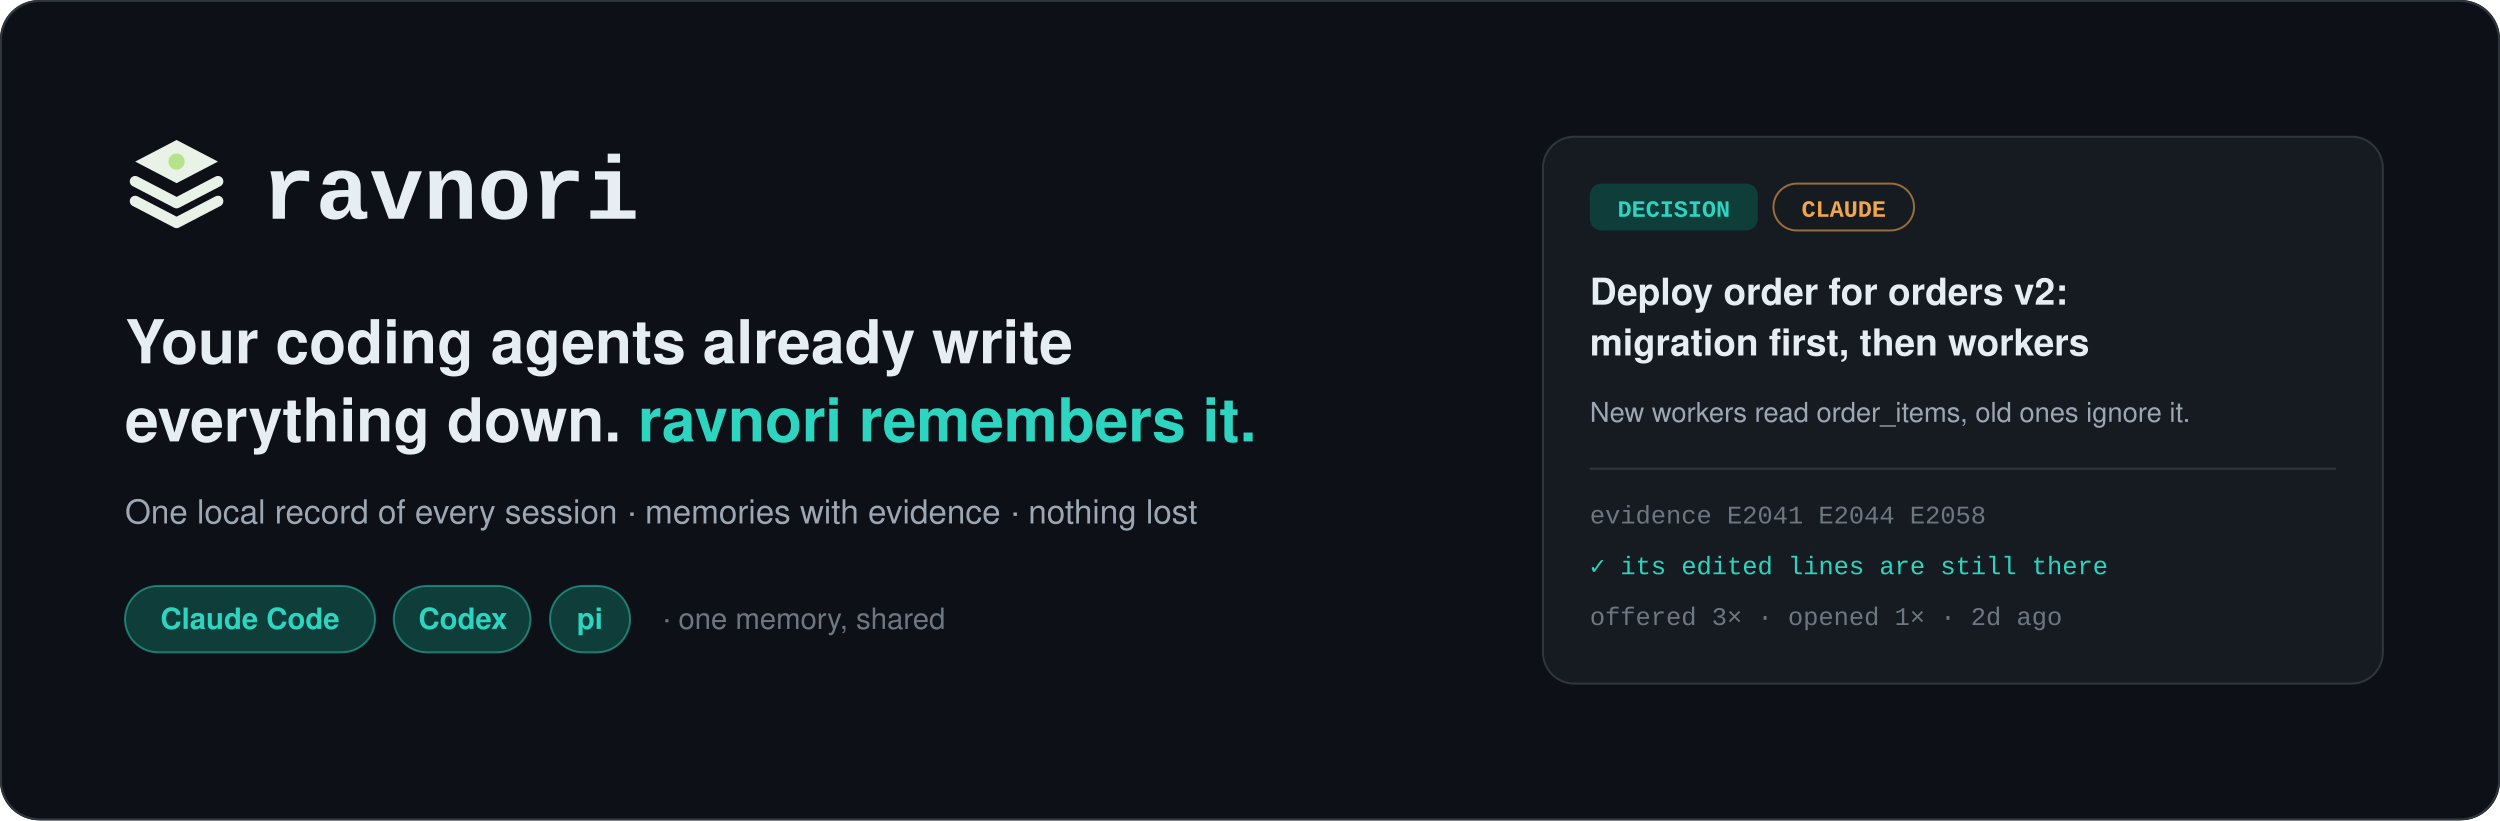
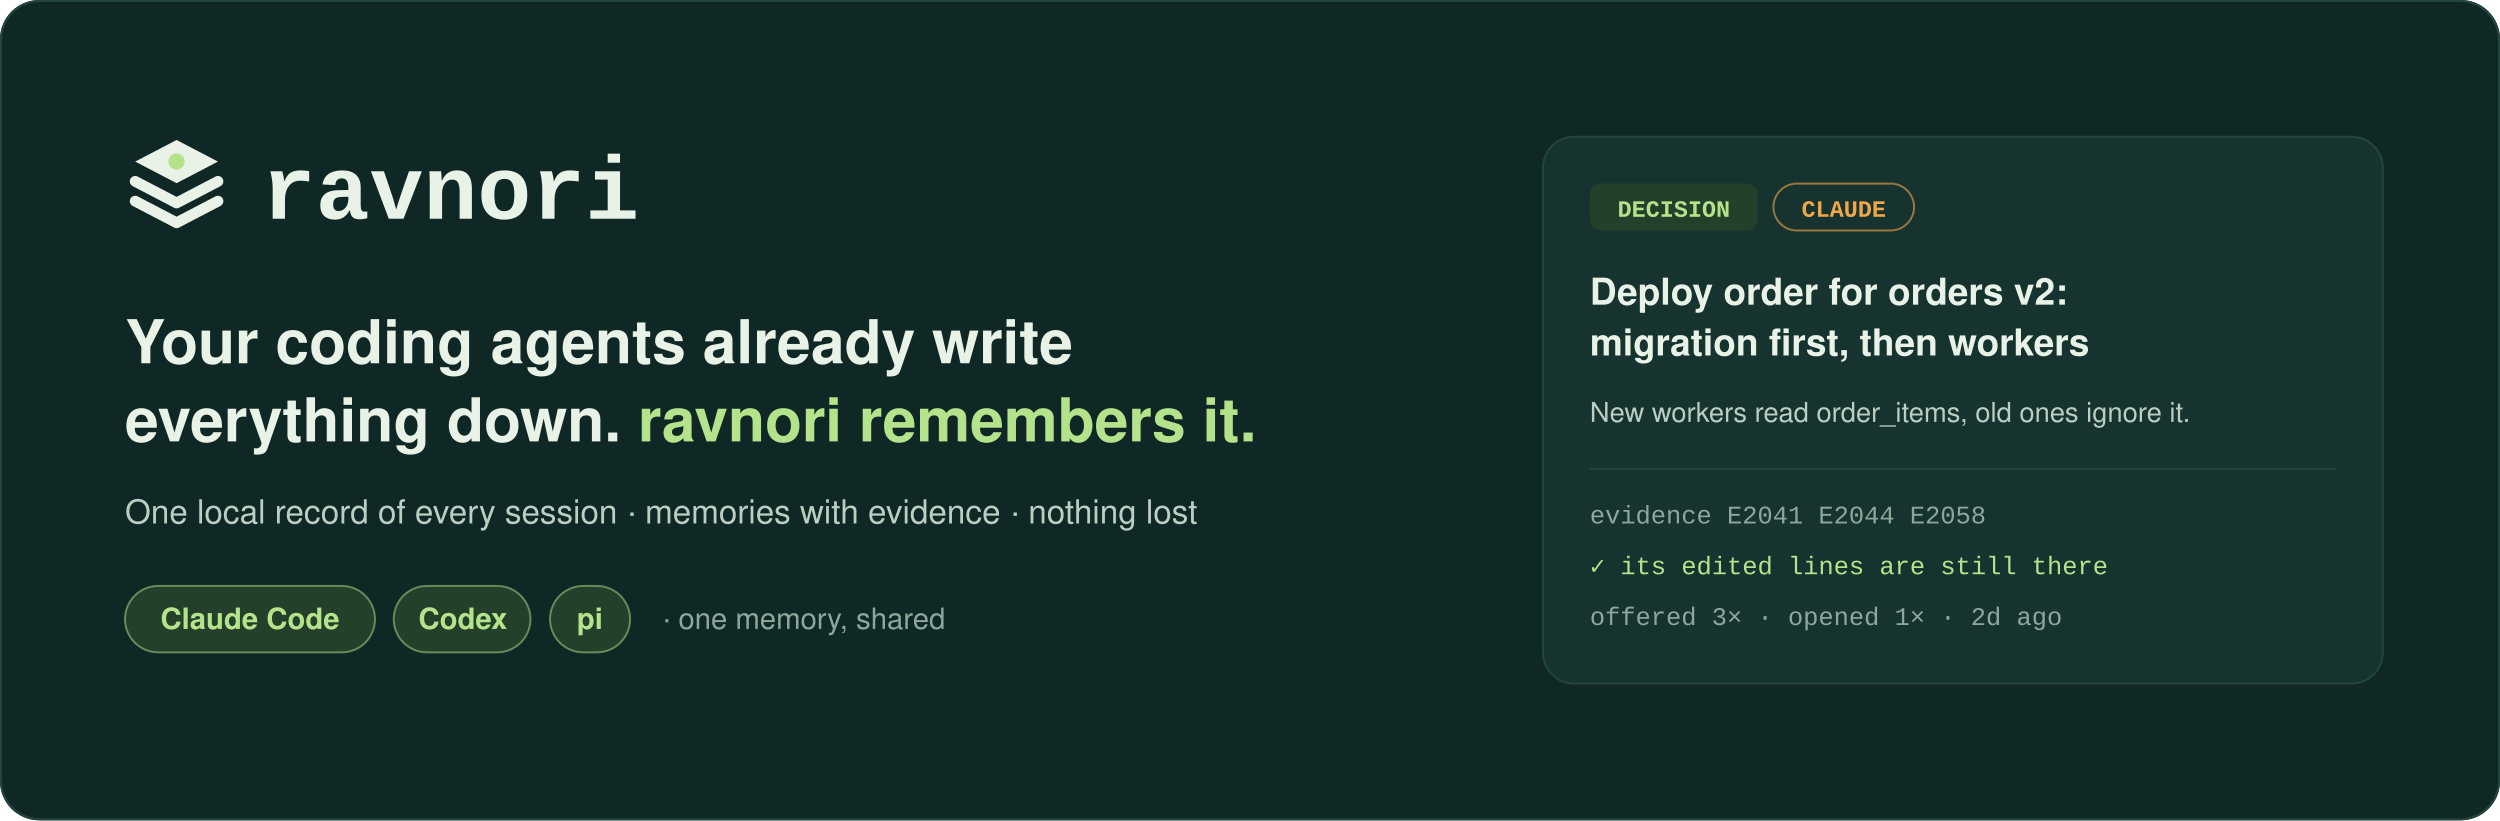
<svg xmlns="http://www.w3.org/2000/svg" width="1280" height="420" viewBox="0 0 1280 420" role="img" aria-label="ravnori: memory for coding agents">
-   <rect width="1280" height="420" rx="20" fill="#0d1117" />
-   <rect x="0.5" y="0.5" width="1279" height="419" rx="20" fill="none" stroke="#30363d" />
+   <rect width="1280" height="420" rx="20" fill="#102825" />
+   <rect x="0.5" y="0.5" width="1279" height="419" rx="20" fill="none" stroke="#24453F" />
  <g transform="translate(60,62) scale(0.4606061)">
    <g transform="translate(1 1)">
      <path d="M19 44L65 20L111 44L65 68Z" fill="#E9F2E7" />
      <path d="M19 66L65 90L111 66" fill="none" stroke="#E9F2E7" stroke-width="12" stroke-linecap="round" stroke-linejoin="round" />
      <path d="M19 88L65 112L111 88" fill="none" stroke="#E9F2E7" stroke-width="12" stroke-linecap="round" stroke-linejoin="round" />
      <circle cx="65" cy="44" r="9" fill="#B5E38B" />
    </g>
  </g>
-   <text x="134" y="112" font-family="ui-monospace, SFMono-Regular, Menlo, Consolas, 'Liberation Mono', monospace" font-size="46" font-weight="700" fill="#e6edf3">ravnori</text>
-   <text x="64" y="186" font-family="ui-sans-serif, -apple-system, 'Segoe UI', Helvetica, Arial, sans-serif" font-size="31" font-weight="700" fill="#e6edf3">Your coding agents already write</text>
-   <text x="64" y="226" font-family="ui-sans-serif, -apple-system, 'Segoe UI', Helvetica, Arial, sans-serif" font-size="31" font-weight="700" fill="#e6edf3">everything down. <tspan fill="#2dd4bf">ravnori remembers it.</tspan>
+   <text x="134" y="112" font-family="ui-monospace, SFMono-Regular, Menlo, Consolas, 'Liberation Mono', monospace" font-size="46" font-weight="700" fill="#E9F2E7">ravnori</text>
+   <text x="64" y="186" font-family="ui-sans-serif, -apple-system, 'Segoe UI', Helvetica, Arial, sans-serif" font-size="31" font-weight="700" fill="#E9F2E7">Your coding agents already write</text>
+   <text x="64" y="226" font-family="ui-sans-serif, -apple-system, 'Segoe UI', Helvetica, Arial, sans-serif" font-size="31" font-weight="700" fill="#E9F2E7">everything down. <tspan fill="#B5E38B">ravnori remembers it.</tspan>
  </text>
-   <text x="64" y="268" font-family="ui-sans-serif, -apple-system, 'Segoe UI', Helvetica, Arial, sans-serif" font-size="17" fill="#9da7b3">One local record of every session · memories with evidence · nothing lost</text>
-   <rect x="64" y="300" width="128" height="34" rx="17" fill="#0f3d39" stroke="#2dd4bf" stroke-opacity="0.5" />
-   <text x="128" y="322" text-anchor="middle" font-family="ui-sans-serif, -apple-system, 'Segoe UI', Helvetica, Arial, sans-serif" font-size="15" font-weight="600" fill="#2dd4bf">Claude Code</text>
-   <rect x="201.6" y="300" width="70" height="34" rx="17" fill="#0f3d39" stroke="#2dd4bf" stroke-opacity="0.5" />
-   <text x="237" y="322" text-anchor="middle" font-family="ui-sans-serif, -apple-system, 'Segoe UI', Helvetica, Arial, sans-serif" font-size="15" font-weight="600" fill="#2dd4bf">Codex</text>
-   <rect x="281.6" y="300" width="41" height="34" rx="17" fill="#0f3d39" stroke="#2dd4bf" stroke-opacity="0.5" />
-   <text x="302" y="322" text-anchor="middle" font-family="ui-sans-serif, -apple-system, 'Segoe UI', Helvetica, Arial, sans-serif" font-size="15" font-weight="600" fill="#2dd4bf">pi</text>
-   <text x="339" y="322" font-family="ui-sans-serif, -apple-system, 'Segoe UI', Helvetica, Arial, sans-serif" font-size="15" fill="#6e7781">· one memory, shared</text>
-   <rect x="790" y="70" width="430" height="280" rx="16" fill="#161b22" stroke="#30363d" />
-   <rect x="814" y="94" width="86" height="24" rx="6" fill="#0f3d39" />
-   <text x="857" y="111" text-anchor="middle" font-family="ui-monospace, SFMono-Regular, Menlo, Consolas, 'Liberation Mono', monospace" font-size="12" font-weight="700" fill="#2dd4bf">DECISION</text>
+   <text x="64" y="268" font-family="ui-sans-serif, -apple-system, 'Segoe UI', Helvetica, Arial, sans-serif" font-size="17" fill="#BCCDC2">One local record of every session · memories with evidence · nothing lost</text>
+   <rect x="64" y="300" width="128" height="34" rx="17" fill="#24402A" stroke="#B5E38B" stroke-opacity="0.5" />
+   <text x="128" y="322" text-anchor="middle" font-family="ui-sans-serif, -apple-system, 'Segoe UI', Helvetica, Arial, sans-serif" font-size="15" font-weight="600" fill="#B5E38B">Claude Code</text>
+   <rect x="201.6" y="300" width="70" height="34" rx="17" fill="#24402A" stroke="#B5E38B" stroke-opacity="0.5" />
+   <text x="237" y="322" text-anchor="middle" font-family="ui-sans-serif, -apple-system, 'Segoe UI', Helvetica, Arial, sans-serif" font-size="15" font-weight="600" fill="#B5E38B">Codex</text>
+   <rect x="281.6" y="300" width="41" height="34" rx="17" fill="#24402A" stroke="#B5E38B" stroke-opacity="0.5" />
+   <text x="302" y="322" text-anchor="middle" font-family="ui-sans-serif, -apple-system, 'Segoe UI', Helvetica, Arial, sans-serif" font-size="15" font-weight="600" fill="#B5E38B">pi</text>
+   <text x="339" y="322" font-family="ui-sans-serif, -apple-system, 'Segoe UI', Helvetica, Arial, sans-serif" font-size="15" fill="#8FA69C">· one memory, shared</text>
+   <rect x="790" y="70" width="430" height="280" rx="16" fill="#16332F" stroke="#24453F" />
+   <rect x="814" y="94" width="86" height="24" rx="6" fill="#24402A" />
+   <text x="857" y="111" text-anchor="middle" font-family="ui-monospace, SFMono-Regular, Menlo, Consolas, 'Liberation Mono', monospace" font-size="12" font-weight="700" fill="#B5E38B">DECISION</text>
  <rect x="908" y="94" width="72" height="24" rx="12" fill="none" stroke="#f0a64a" stroke-opacity="0.6" />
  <text x="944" y="111" text-anchor="middle" font-family="ui-monospace, SFMono-Regular, Menlo, Consolas, 'Liberation Mono', monospace" font-size="12" font-weight="700" fill="#f0a64a">CLAUDE</text>
-   <text x="814" y="156" font-family="ui-sans-serif, -apple-system, 'Segoe UI', Helvetica, Arial, sans-serif" font-size="19" font-weight="700" fill="#e6edf3">Deploy order for orders v2:</text>
-   <text x="814" y="182" font-family="ui-sans-serif, -apple-system, 'Segoe UI', Helvetica, Arial, sans-serif" font-size="19" font-weight="700" fill="#e6edf3">migration first, then workers</text>
-   <text x="814" y="216" font-family="ui-sans-serif, -apple-system, 'Segoe UI', Helvetica, Arial, sans-serif" font-size="14" fill="#9da7b3">New workers read order_items, old ones ignore it.</text>
-   <line x1="814" y1="240" x2="1196" y2="240" stroke="#30363d" />
-   <text x="814" y="268" font-family="ui-monospace, SFMono-Regular, Menlo, Consolas, 'Liberation Mono', monospace" font-size="13" fill="#6e7781">evidence  E2041 E2044 E2058</text>
-   <text x="814" y="294" font-family="ui-monospace, SFMono-Regular, Menlo, Consolas, 'Liberation Mono', monospace" font-size="13" fill="#2dd4bf">✓ its edited lines are still there</text>
-   <text x="814" y="320" font-family="ui-monospace, SFMono-Regular, Menlo, Consolas, 'Liberation Mono', monospace" font-size="13" fill="#6e7781">offered 3× · opened 1× · 2d ago</text>
+   <text x="814" y="156" font-family="ui-sans-serif, -apple-system, 'Segoe UI', Helvetica, Arial, sans-serif" font-size="19" font-weight="700" fill="#E9F2E7">Deploy order for orders v2:</text>
+   <text x="814" y="182" font-family="ui-sans-serif, -apple-system, 'Segoe UI', Helvetica, Arial, sans-serif" font-size="19" font-weight="700" fill="#E9F2E7">migration first, then workers</text>
+   <text x="814" y="216" font-family="ui-sans-serif, -apple-system, 'Segoe UI', Helvetica, Arial, sans-serif" font-size="14" fill="#BCCDC2">New workers read order_items, old ones ignore it.</text>
+   <line x1="814" y1="240" x2="1196" y2="240" stroke="#24453F" />
+   <text x="814" y="268" font-family="ui-monospace, SFMono-Regular, Menlo, Consolas, 'Liberation Mono', monospace" font-size="13" fill="#8FA69C">evidence  E2041 E2044 E2058</text>
+   <text x="814" y="294" font-family="ui-monospace, SFMono-Regular, Menlo, Consolas, 'Liberation Mono', monospace" font-size="13" fill="#B5E38B">✓ its edited lines are still there</text>
+   <text x="814" y="320" font-family="ui-monospace, SFMono-Regular, Menlo, Consolas, 'Liberation Mono', monospace" font-size="13" fill="#8FA69C">offered 3× · opened 1× · 2d ago</text>
</svg>
